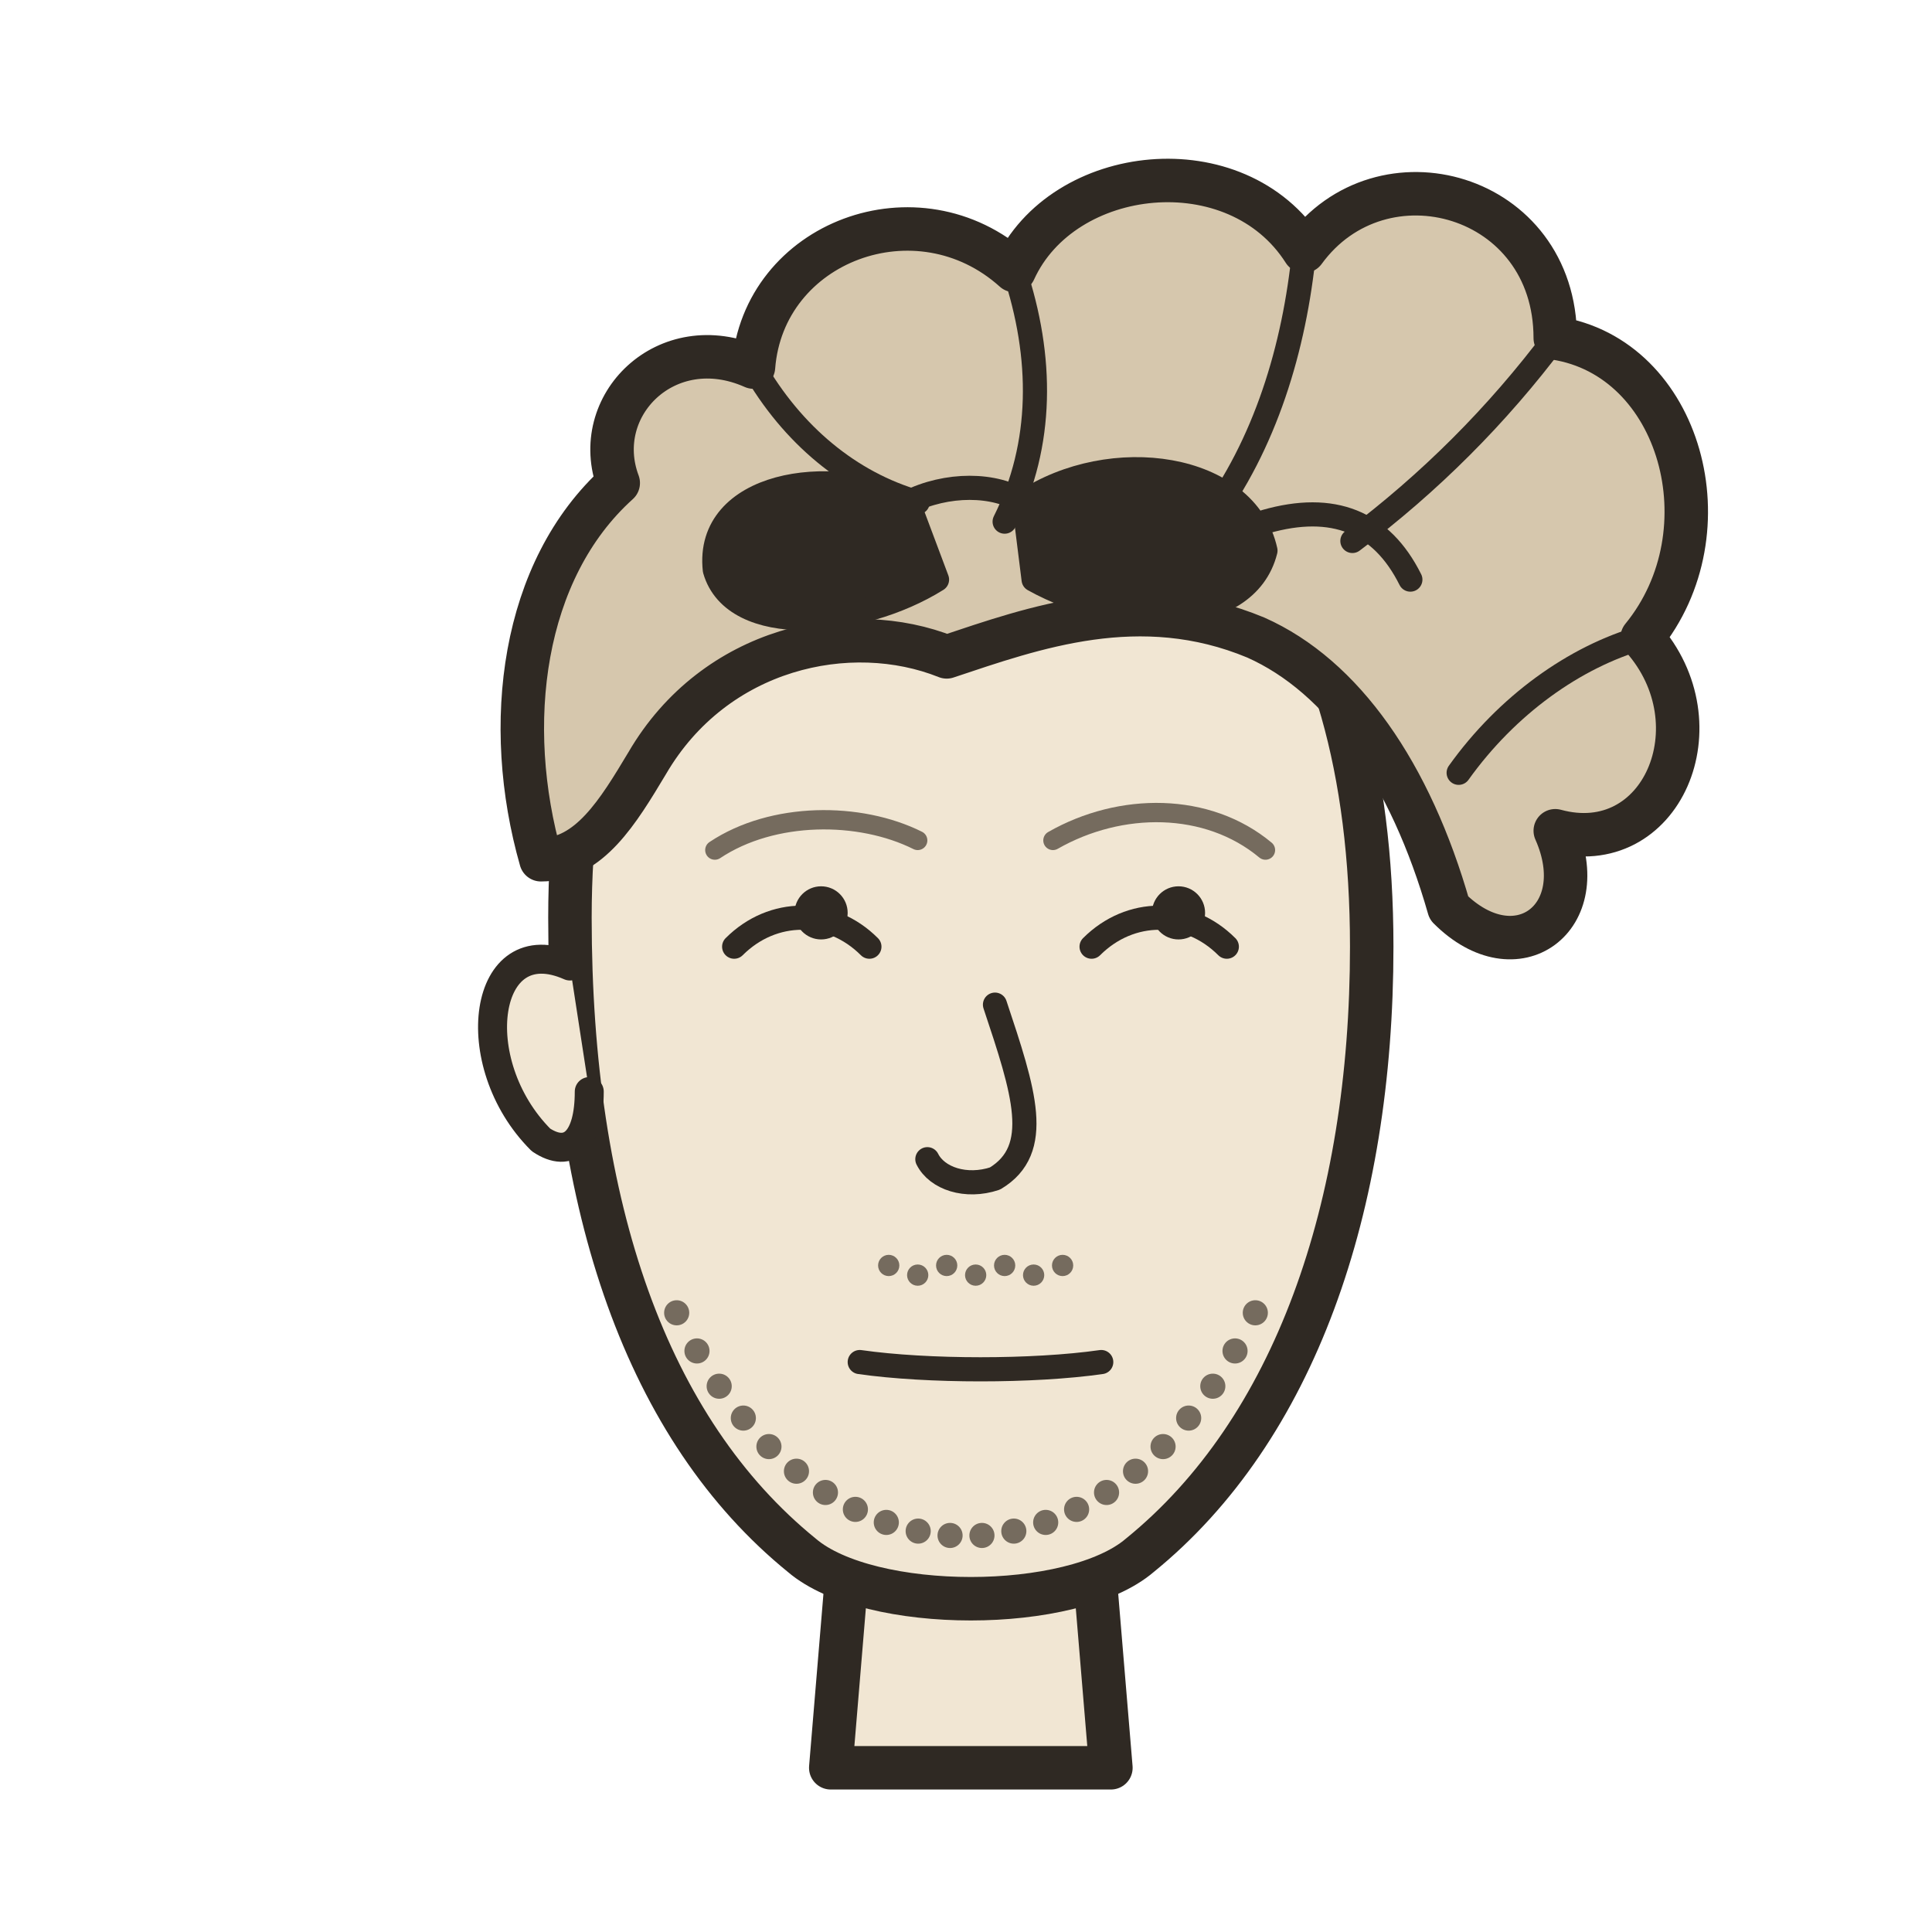
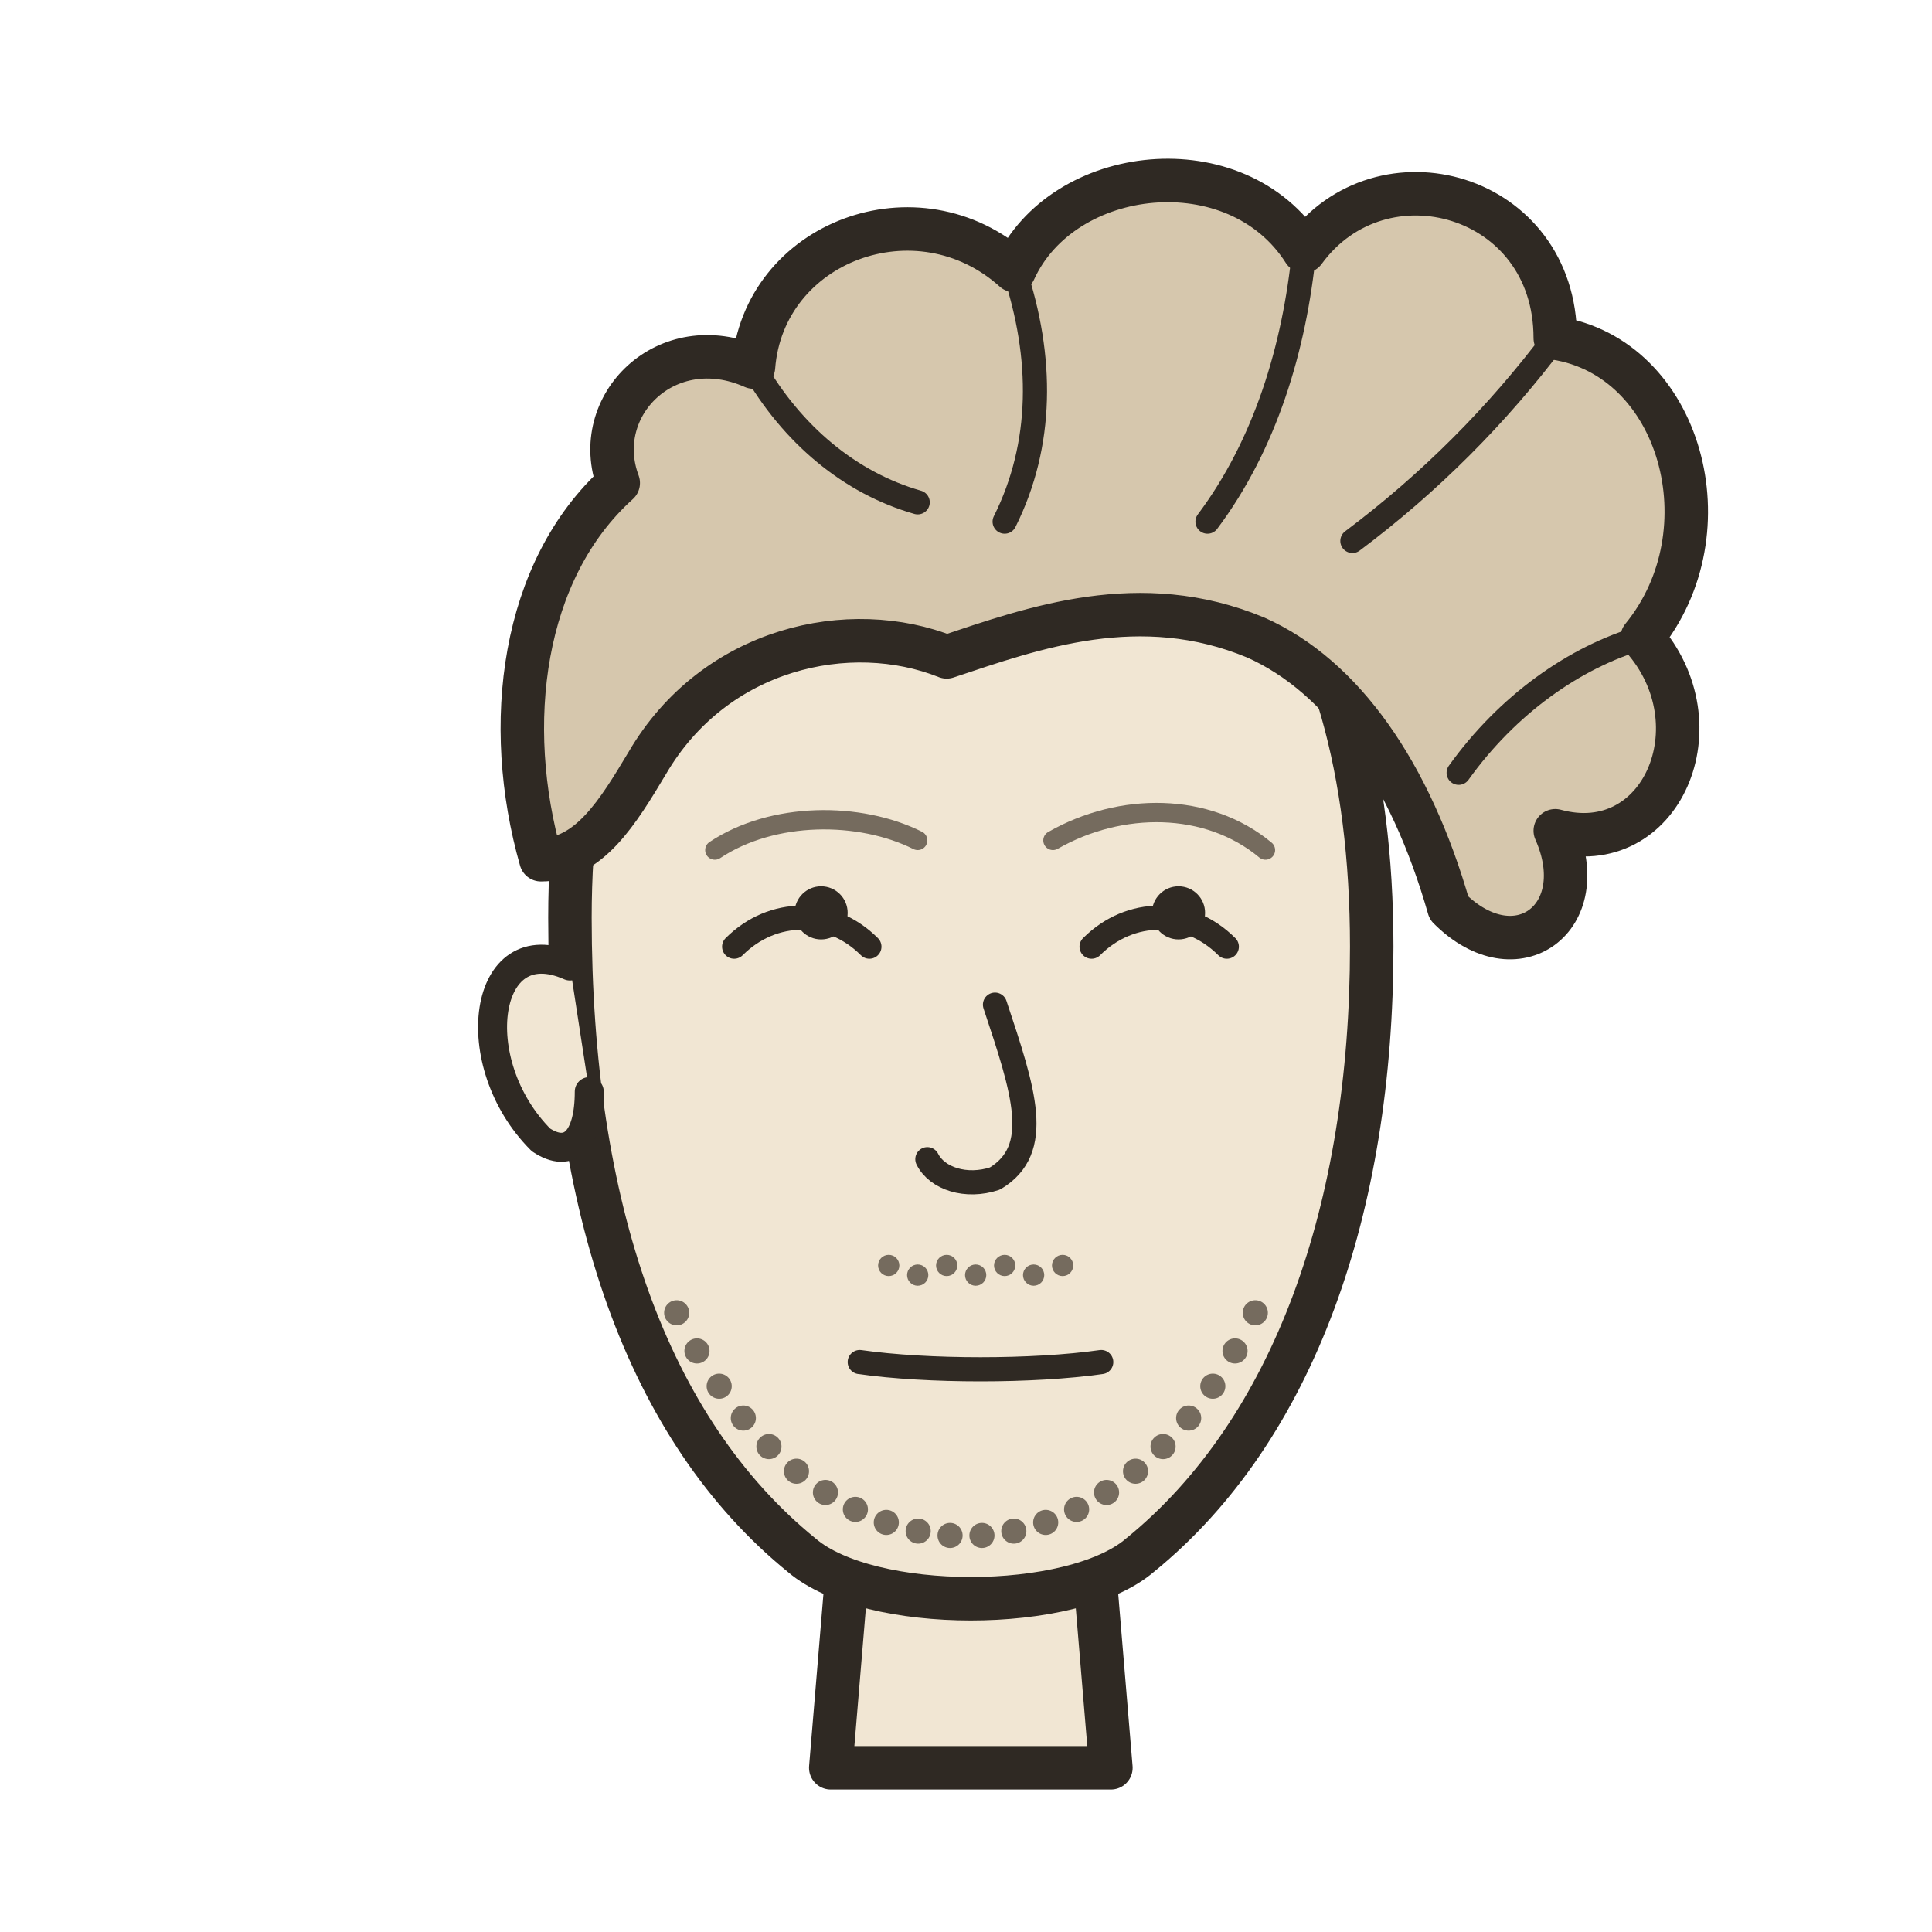
<svg xmlns="http://www.w3.org/2000/svg" width="400" height="400" viewBox="0 0 400 400">
  <path d="M 176 318 L 172 366 L 230 366 L 226 318 Z" fill="#f1e6d3" stroke="#2f2923" stroke-width="9" stroke-linecap="round" stroke-linejoin="round" />
  <path d="M 118 190 C 118 120, 152 84, 200 84 C 250 84, 284 122, 284 196 C 284 250, 268 296, 236 322 C 222 334, 180 334, 166 322 C 134 296, 118 250, 118 190 Z" fill="#f1e6d3" stroke="#2f2923" stroke-width="9" stroke-linecap="round" stroke-linejoin="round" />
  <path d="M 118 200 C 100 192, 96 220, 112 236 C 118 240, 122 236, 122 226" fill="#f1e6d3" stroke="#2f2923" stroke-width="6" stroke-linecap="round" stroke-linejoin="round" />
  <circle cx="259.9" cy="271.8" r="2.6" fill="#756b5e" stroke="none" stroke-width="0" />
  <circle cx="255.7" cy="279.7" r="2.6" fill="#756b5e" stroke="none" stroke-width="0" />
  <circle cx="251.1" cy="287.0" r="2.6" fill="#756b5e" stroke="none" stroke-width="0" />
  <circle cx="246.1" cy="293.6" r="2.6" fill="#756b5e" stroke="none" stroke-width="0" />
  <circle cx="240.8" cy="299.5" r="2.6" fill="#756b5e" stroke="none" stroke-width="0" />
  <circle cx="235.1" cy="304.6" r="2.6" fill="#756b5e" stroke="none" stroke-width="0" />
  <circle cx="229.1" cy="309.0" r="2.6" fill="#756b5e" stroke="none" stroke-width="0" />
  <circle cx="222.9" cy="312.5" r="2.6" fill="#756b5e" stroke="none" stroke-width="0" />
  <circle cx="216.5" cy="315.2" r="2.6" fill="#756b5e" stroke="none" stroke-width="0" />
  <circle cx="209.9" cy="317.0" r="2.6" fill="#756b5e" stroke="none" stroke-width="0" />
  <circle cx="203.3" cy="317.9" r="2.6" fill="#756b5e" stroke="none" stroke-width="0" />
  <circle cx="196.7" cy="317.9" r="2.6" fill="#756b5e" stroke="none" stroke-width="0" />
  <circle cx="190.1" cy="317.0" r="2.6" fill="#756b5e" stroke="none" stroke-width="0" />
  <circle cx="183.5" cy="315.2" r="2.6" fill="#756b5e" stroke="none" stroke-width="0" />
  <circle cx="177.1" cy="312.5" r="2.6" fill="#756b5e" stroke="none" stroke-width="0" />
  <circle cx="170.9" cy="309.0" r="2.6" fill="#756b5e" stroke="none" stroke-width="0" />
  <circle cx="164.9" cy="304.6" r="2.6" fill="#756b5e" stroke="none" stroke-width="0" />
  <circle cx="159.2" cy="299.5" r="2.6" fill="#756b5e" stroke="none" stroke-width="0" />
  <circle cx="153.9" cy="293.6" r="2.6" fill="#756b5e" stroke="none" stroke-width="0" />
  <circle cx="148.9" cy="287.0" r="2.6" fill="#756b5e" stroke="none" stroke-width="0" />
  <circle cx="144.3" cy="279.7" r="2.6" fill="#756b5e" stroke="none" stroke-width="0" />
  <circle cx="140.1" cy="271.8" r="2.6" fill="#756b5e" stroke="none" stroke-width="0" />
  <circle cx="184" cy="262" r="2.2" fill="#756b5e" stroke="none" stroke-width="0" />
  <circle cx="190" cy="264" r="2.2" fill="#756b5e" stroke="none" stroke-width="0" />
  <circle cx="196" cy="262" r="2.2" fill="#756b5e" stroke="none" stroke-width="0" />
  <circle cx="202" cy="264" r="2.2" fill="#756b5e" stroke="none" stroke-width="0" />
  <circle cx="208" cy="262" r="2.2" fill="#756b5e" stroke="none" stroke-width="0" />
  <circle cx="214" cy="264" r="2.2" fill="#756b5e" stroke="none" stroke-width="0" />
  <circle cx="220" cy="262" r="2.2" fill="#756b5e" stroke="none" stroke-width="0" />
  <path d="M 112 178 C 104 150, 108 118, 128 100 C 122 84, 138 68, 156 76 C 158 50, 190 38, 210 56 C 220 34, 256 30, 270 52 C 286 30, 322 40, 322 70 C 348 74, 358 110, 340 132 C 356 150, 344 178, 322 172 C 330 190, 314 202, 300 188 C 292 160, 278 140, 260 132 C 236 122, 214 130, 196 136 C 176 128, 148 134, 134 158 C 128 168, 122 178, 112 178 Z" fill="#d6c7ad" stroke="#2f2923" stroke-width="9" stroke-linecap="round" stroke-linejoin="round" />
  <path d="M 156 76 C 164 90, 176 100, 190 104" fill="none" stroke="#2f2923" stroke-width="5" stroke-linecap="round" stroke-linejoin="round" />
  <path d="M 210 56 C 216 74, 216 92, 208 108" fill="none" stroke="#2f2923" stroke-width="5" stroke-linecap="round" stroke-linejoin="round" />
  <path d="M 270 52 C 268 72, 262 92, 250 108" fill="none" stroke="#2f2923" stroke-width="5" stroke-linecap="round" stroke-linejoin="round" />
  <path d="M 322 70 C 310 86, 296 100, 280 112" fill="none" stroke="#2f2923" stroke-width="5" stroke-linecap="round" stroke-linejoin="round" />
  <path d="M 340 132 C 326 136, 312 146, 302 160" fill="none" stroke="#2f2923" stroke-width="5" stroke-linecap="round" stroke-linejoin="round" />
-   <path d="M 148 118 C 146 100, 172 96, 188 104 L 194 120 C 178 130, 152 132, 148 118 Z" fill="#2f2923" stroke="#2f2923" stroke-width="5" stroke-linecap="round" stroke-linejoin="round" />
-   <path d="M 212 104 C 230 92, 258 96, 262 114 C 258 130, 232 130, 214 120 Z" fill="#2f2923" stroke="#2f2923" stroke-width="5" stroke-linecap="round" stroke-linejoin="round" />
-   <path d="M 188 104 C 196 100, 206 100, 212 104" fill="none" stroke="#2f2923" stroke-width="5" stroke-linecap="round" stroke-linejoin="round" />
-   <path d="M 262 108 C 276 104, 286 108, 292 120" fill="none" stroke="#2f2923" stroke-width="5" stroke-linecap="round" stroke-linejoin="round" />
  <path d="M 148 176 C 160 168, 178 168, 190 174" fill="none" stroke="#756b5e" stroke-width="4" stroke-linecap="round" stroke-linejoin="round" />
  <path d="M 218 174 C 232 166, 250 166, 262 176" fill="none" stroke="#756b5e" stroke-width="4" stroke-linecap="round" stroke-linejoin="round" />
  <path d="M 152 196 C 160 188, 172 188, 180 196" fill="none" stroke="#2f2923" stroke-width="5" stroke-linecap="round" stroke-linejoin="round" />
  <circle cx="170" cy="189" r="5.5" fill="#2f2923" stroke="none" stroke-width="0" />
  <path d="M 226 196 C 234 188, 246 188, 254 196" fill="none" stroke="#2f2923" stroke-width="5" stroke-linecap="round" stroke-linejoin="round" />
  <circle cx="244" cy="189" r="5.5" fill="#2f2923" stroke="none" stroke-width="0" />
  <path d="M 206 208 C 212 226, 216 238, 206 244 C 200 246, 194 244, 192 240" fill="none" stroke="#2f2923" stroke-width="5" stroke-linecap="round" stroke-linejoin="round" />
  <path d="M 178 282 C 192 284, 214 284, 228 282" fill="none" stroke="#2f2923" stroke-width="5" stroke-linecap="round" stroke-linejoin="round" />
</svg>
